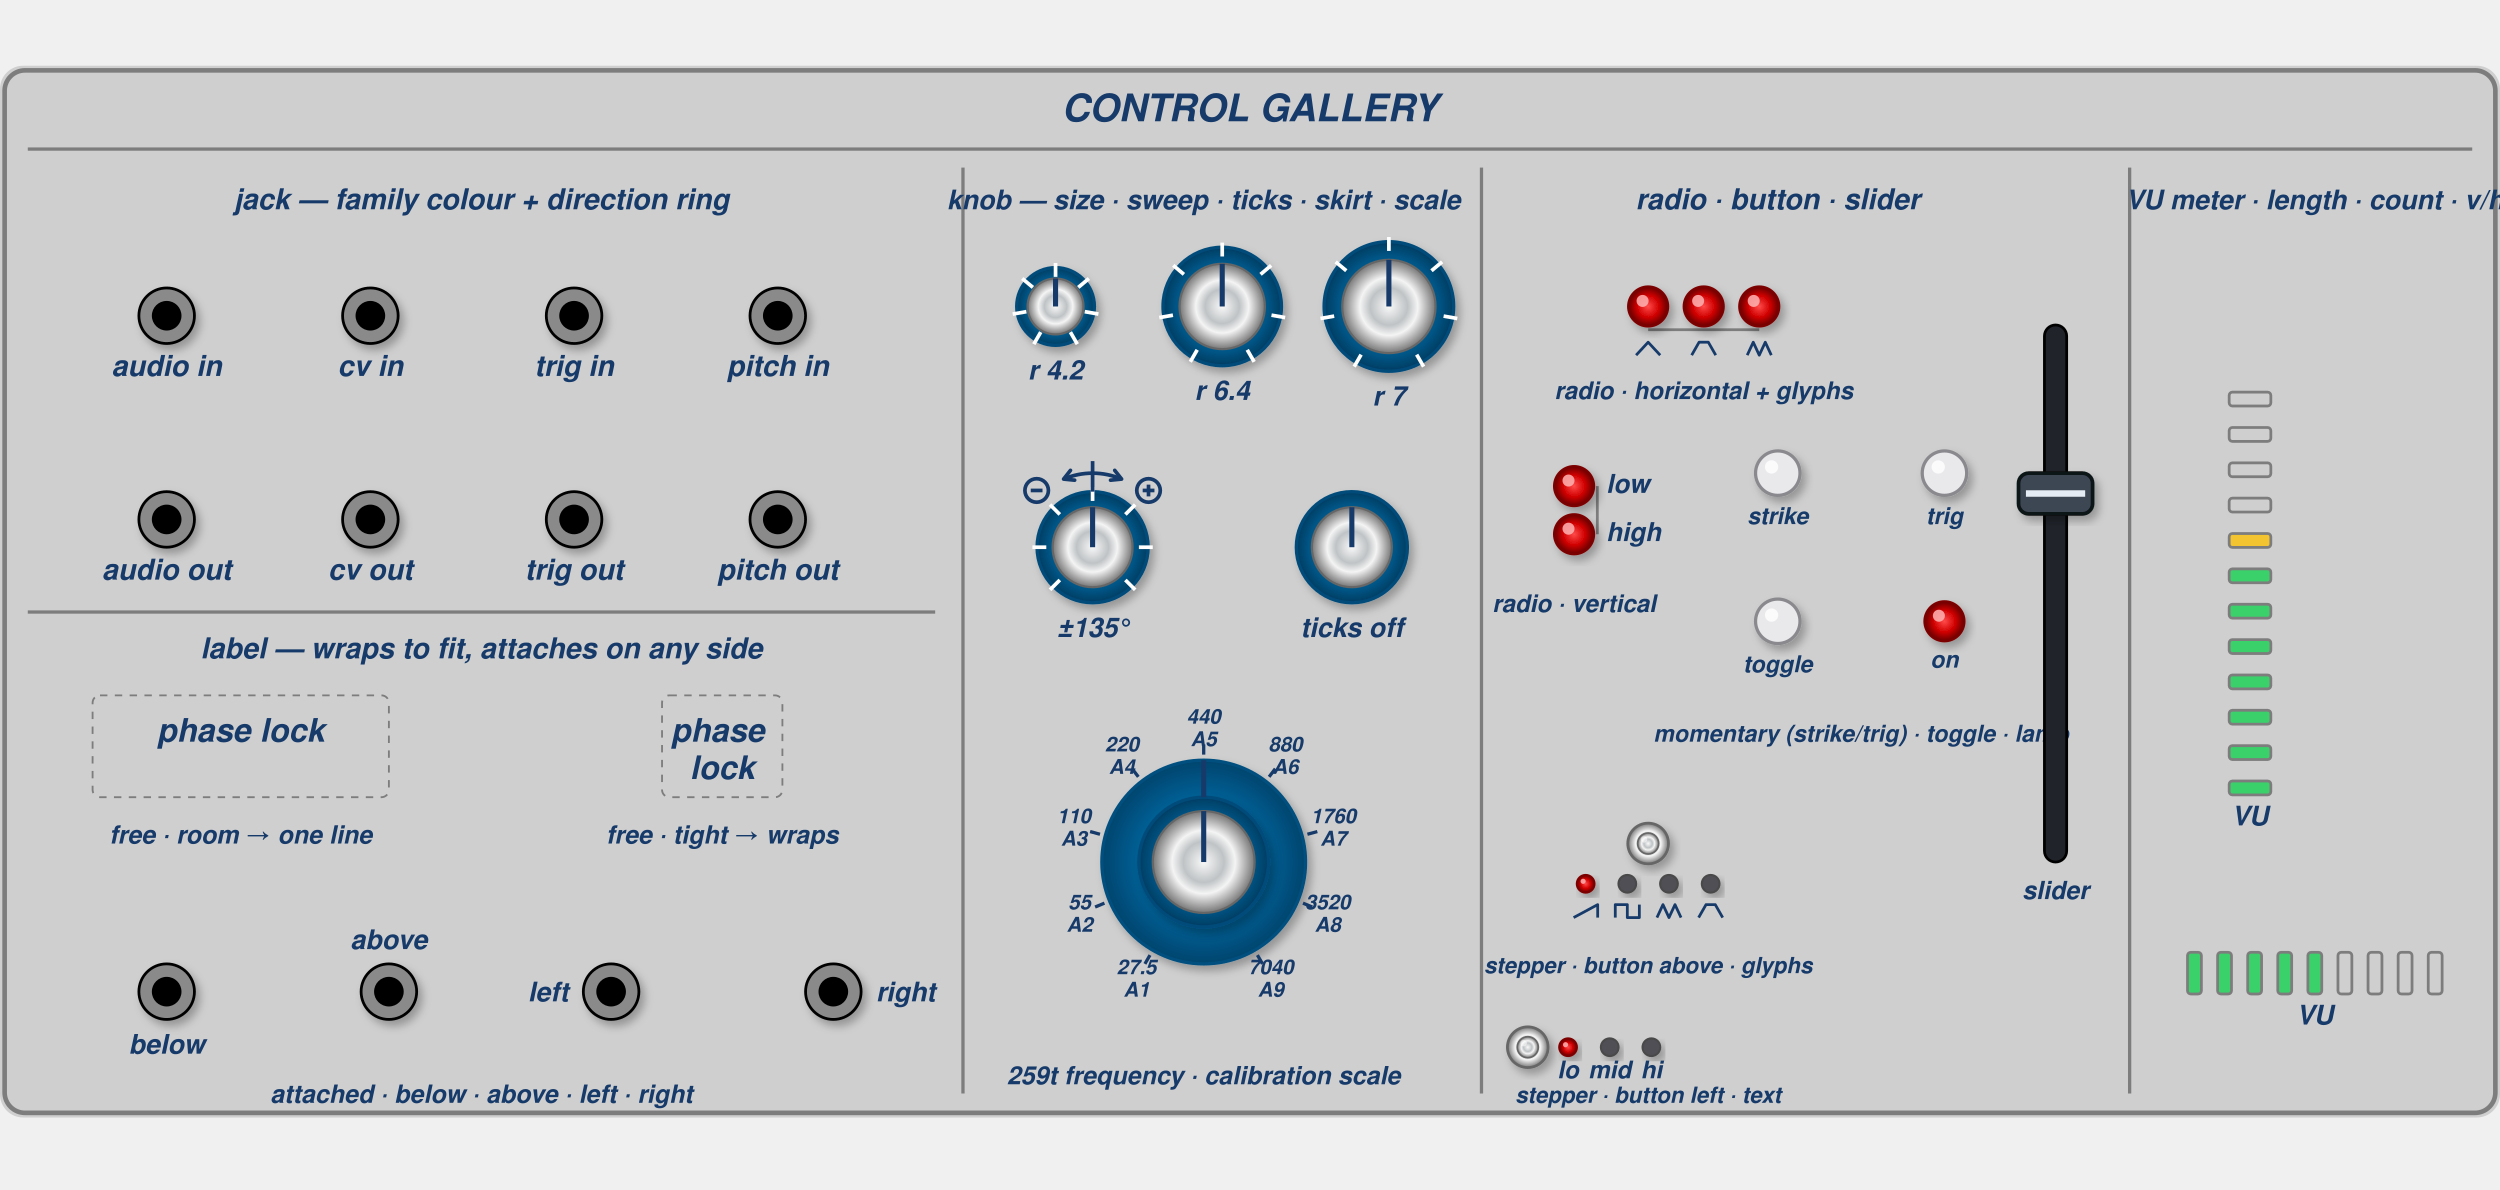
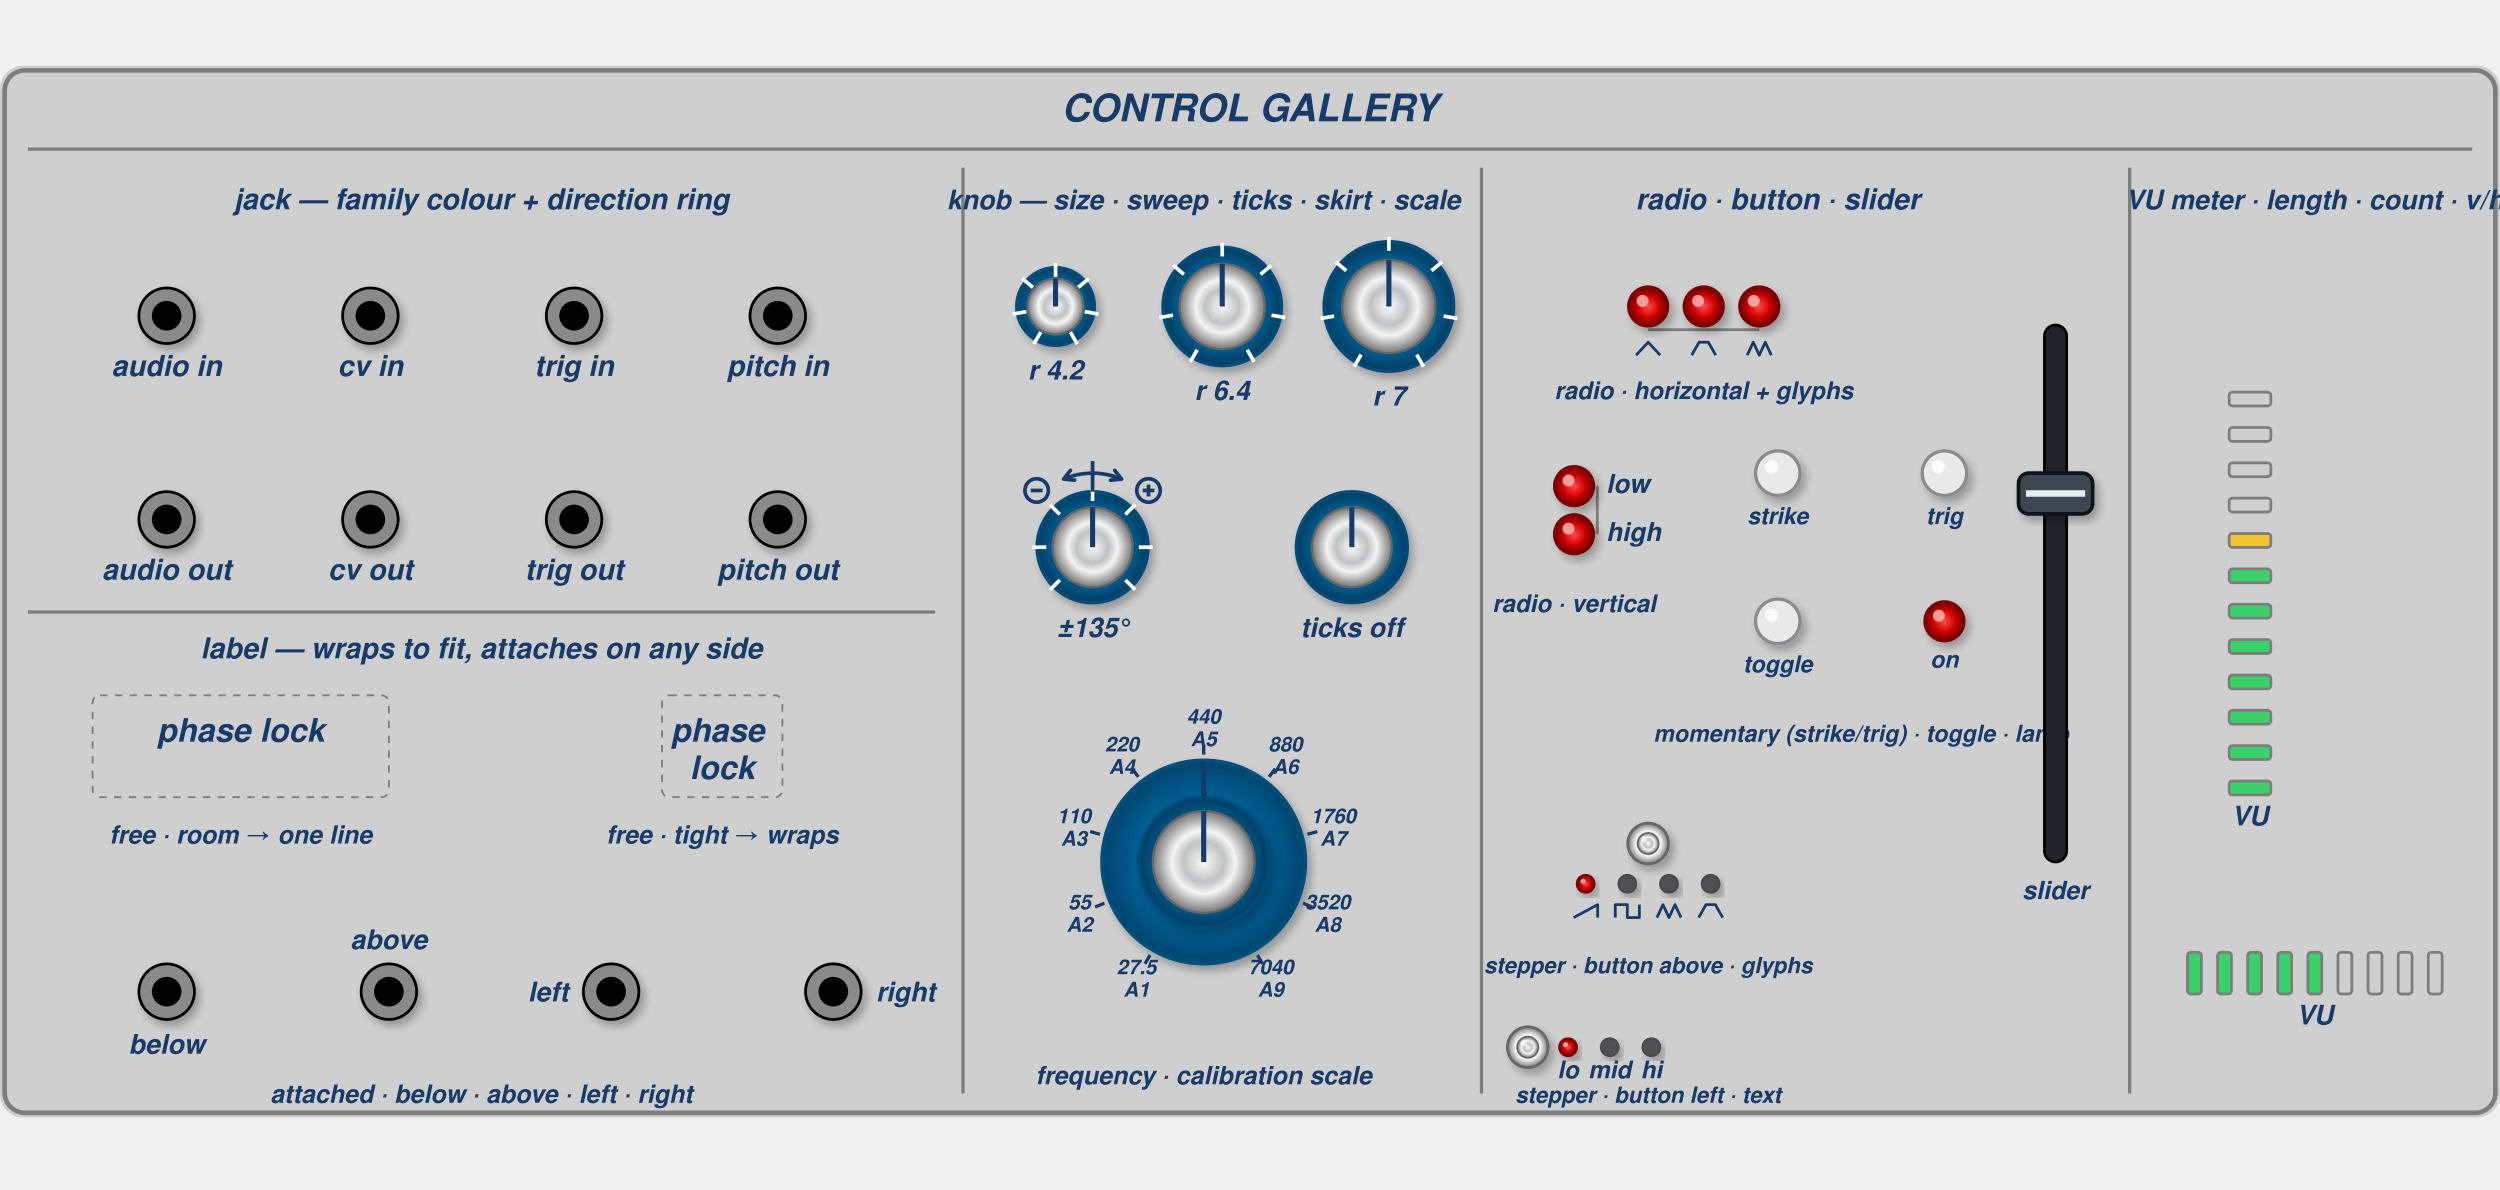
<svg xmlns="http://www.w3.org/2000/svg" width="270mm" height="128.5mm" viewBox="0 0 270 128.5" font-family="Arial Narrow, Helvetica, Arial, sans-serif">
  <defs>
    <filter id="softShadow" x="-30%" y="-30%" width="160%" height="160%">
      <feDropShadow dx="0.473" dy="0.592" stdDeviation="0.473" flood-color="#000" flood-opacity=".28" />
    </filter>
    <radialGradient id="blueRing">
      <stop offset="0" stop-color="#1688cc" />
      <stop offset="0.55" stop-color="#006da8" />
      <stop offset="1" stop-color="#003d62" />
    </radialGradient>
    <radialGradient id="blueDial">
      <stop offset="0" stop-color="#1d79b7" />
      <stop offset="0.6" stop-color="#00639a" />
      <stop offset="1" stop-color="#00456e" />
    </radialGradient>
    <radialGradient id="knobCap">
      <stop offset="0" stop-color="#f8f8f8" />
      <stop offset="0.4" stop-color="#bfc3c5" />
      <stop offset="0.62" stop-color="#f4f4f4" />
      <stop offset="1" stop-color="#777777" />
    </radialGradient>
    <radialGradient id="redLed">
      <stop offset="0" stop-color="#ff4a4a" />
      <stop offset="0.55" stop-color="#d00000" />
      <stop offset="1" stop-color="#650000" />
    </radialGradient>
  </defs>
  <g transform="translate(0 7.0994)">
    <rect x="0" y="0" width="270" height="113.591" rx="2.5" fill="#cfcfcf" />
    <rect x="0.5" y="0.5" width="269" height="112.591" rx="2.2" fill="none" stroke="#7d7d7d" stroke-width="0.5" />
    <text x="135" y="6" font-size="4.106" font-weight="700" font-style="italic" fill="#163a69" text-anchor="middle" font-family="Arial Narrow, Helvetica, Arial, sans-serif">CONTROL GALLERY</text>
    <line x1="3" y1="9" x2="267" y2="9" stroke="#7d7d7d" stroke-width="0.355" />
    <line x1="104" y1="11" x2="104" y2="111" stroke="#7d7d7d" stroke-width="0.355" />
    <line x1="160" y1="11" x2="160" y2="111" stroke="#7d7d7d" stroke-width="0.355" />
    <line x1="230" y1="11" x2="230" y2="111" stroke="#7d7d7d" stroke-width="0.355" />
    <text x="52" y="15.5" font-size="3.106" font-weight="700" font-style="italic" fill="#163a69" text-anchor="middle" font-family="Arial Narrow, Helvetica, Arial, sans-serif">jack — family colour + direction ring</text>
    <g data-wcoast-port="audioIn" data-wcoast-cx="18" data-wcoast-cy="27">
      <circle cx="18" cy="27" r="3" fill="#8a8a8a" stroke="#000000" stroke-width="0.3" filter="url(#softShadow)" />
      <circle cx="18" cy="27" r="1.6" fill="#000000" />
    </g>
    <text x="18" y="33.5" font-size="3.106" font-weight="700" font-style="italic" fill="#163a69" text-anchor="middle" font-family="Arial Narrow, Helvetica, Arial, sans-serif">audio in</text>
    <g data-wcoast-port="audioOut" data-wcoast-cx="18" data-wcoast-cy="49">
      <circle cx="18" cy="49" r="3" fill="#8a8a8a" stroke="#000000" stroke-width="0.3" filter="url(#softShadow)" />
      <circle cx="18" cy="49" r="1.6" fill="#000000" />
    </g>
    <text x="18" y="55.5" font-size="3.106" font-weight="700" font-style="italic" fill="#163a69" text-anchor="middle" font-family="Arial Narrow, Helvetica, Arial, sans-serif">audio out</text>
    <g data-wcoast-port="cvIn" data-wcoast-cx="40" data-wcoast-cy="27">
      <circle cx="40" cy="27" r="3" fill="#8a8a8a" stroke="#000000" stroke-width="0.3" filter="url(#softShadow)" />
      <circle cx="40" cy="27" r="1.6" fill="#000000" />
    </g>
    <text x="40" y="33.5" font-size="3.106" font-weight="700" font-style="italic" fill="#163a69" text-anchor="middle" font-family="Arial Narrow, Helvetica, Arial, sans-serif">cv in</text>
    <g data-wcoast-port="cvOut" data-wcoast-cx="40" data-wcoast-cy="49">
      <circle cx="40" cy="49" r="3" fill="#8a8a8a" stroke="#000000" stroke-width="0.3" filter="url(#softShadow)" />
      <circle cx="40" cy="49" r="1.6" fill="#000000" />
    </g>
    <text x="40" y="55.5" font-size="3.106" font-weight="700" font-style="italic" fill="#163a69" text-anchor="middle" font-family="Arial Narrow, Helvetica, Arial, sans-serif">cv out</text>
    <g data-wcoast-port="trigIn" data-wcoast-cx="62" data-wcoast-cy="27">
      <circle cx="62" cy="27" r="3" fill="#8a8a8a" stroke="#000000" stroke-width="0.3" filter="url(#softShadow)" />
      <circle cx="62" cy="27" r="1.6" fill="#000000" />
    </g>
    <text x="62" y="33.5" font-size="3.106" font-weight="700" font-style="italic" fill="#163a69" text-anchor="middle" font-family="Arial Narrow, Helvetica, Arial, sans-serif">trig in</text>
    <g data-wcoast-port="trigOut" data-wcoast-cx="62" data-wcoast-cy="49">
      <circle cx="62" cy="49" r="3" fill="#8a8a8a" stroke="#000000" stroke-width="0.3" filter="url(#softShadow)" />
      <circle cx="62" cy="49" r="1.6" fill="#000000" />
    </g>
    <text x="62" y="55.5" font-size="3.106" font-weight="700" font-style="italic" fill="#163a69" text-anchor="middle" font-family="Arial Narrow, Helvetica, Arial, sans-serif">trig out</text>
    <g data-wcoast-port="pitchIn" data-wcoast-cx="84" data-wcoast-cy="27">
      <circle cx="84" cy="27" r="3" fill="#8a8a8a" stroke="#000000" stroke-width="0.3" filter="url(#softShadow)" />
      <circle cx="84" cy="27" r="1.6" fill="#000000" />
    </g>
    <text x="84" y="33.5" font-size="3.106" font-weight="700" font-style="italic" fill="#163a69" text-anchor="middle" font-family="Arial Narrow, Helvetica, Arial, sans-serif">pitch in</text>
    <g data-wcoast-port="pitchOut" data-wcoast-cx="84" data-wcoast-cy="49">
      <circle cx="84" cy="49" r="3" fill="#8a8a8a" stroke="#000000" stroke-width="0.3" filter="url(#softShadow)" />
      <circle cx="84" cy="49" r="1.6" fill="#000000" />
    </g>
    <text x="84" y="55.5" font-size="3.106" font-weight="700" font-style="italic" fill="#163a69" text-anchor="middle" font-family="Arial Narrow, Helvetica, Arial, sans-serif">pitch out</text>
    <line x1="3" y1="59" x2="101" y2="59" stroke="#7d7d7d" stroke-width="0.355" />
    <text x="52" y="64" font-size="3.106" font-weight="700" font-style="italic" fill="#163a69" text-anchor="middle" font-family="Arial Narrow, Helvetica, Arial, sans-serif">label — wraps to fit, attaches on any side</text>
    <rect x="10.00" y="68" width="32" height="11" rx="0.8" fill="none" stroke="#7d7d7d" stroke-width="0.2" stroke-dasharray="0.8 0.8" />
    <text x="26" y="73" font-size="3.506" font-weight="700" font-style="italic" fill="#163a69" text-anchor="middle" font-family="Arial Narrow, Helvetica, Arial, sans-serif">phase lock</text>
    <text x="26" y="84" font-size="2.706" font-weight="700" font-style="italic" fill="#163a69" text-anchor="middle" font-family="Arial Narrow, Helvetica, Arial, sans-serif">free · room → one line</text>
    <rect x="71.50" y="68" width="13" height="11" rx="0.8" fill="none" stroke="#7d7d7d" stroke-width="0.2" stroke-dasharray="0.8 0.8" />
    <text x="78" y="73" font-size="3.506" font-weight="700" font-style="italic" fill="#163a69" text-anchor="middle" font-family="Arial Narrow, Helvetica, Arial, sans-serif">
      <tspan x="78" dy="0">phase</tspan>
      <tspan x="78" dy="4.03">lock</tspan>
    </text>
    <text x="78" y="84" font-size="2.706" font-weight="700" font-style="italic" fill="#163a69" text-anchor="middle" font-family="Arial Narrow, Helvetica, Arial, sans-serif">free · tight → wraps</text>
    <g data-wcoast-port="labelBelow" data-wcoast-cx="18" data-wcoast-cy="100">
      <circle cx="18" cy="100" r="3" fill="#8a8a8a" stroke="#000000" stroke-width="0.3" filter="url(#softShadow)" />
      <circle cx="18" cy="100" r="1.6" fill="#000000" />
    </g>
    <text x="18" y="106.692" font-size="2.906" font-weight="700" font-style="italic" fill="#163a69" text-anchor="middle" font-family="Arial Narrow, Helvetica, Arial, sans-serif">below</text>
    <g data-wcoast-port="labelAbove" data-wcoast-cx="42" data-wcoast-cy="100">
      <circle cx="42" cy="100" r="3" fill="#8a8a8a" stroke="#000000" stroke-width="0.3" filter="url(#softShadow)" />
      <circle cx="42" cy="100" r="1.6" fill="#000000" />
    </g>
    <text x="42" y="95.4" font-size="2.906" font-weight="700" font-style="italic" fill="#163a69" text-anchor="middle" font-family="Arial Narrow, Helvetica, Arial, sans-serif">above</text>
    <g data-wcoast-port="labelLeft" data-wcoast-cx="66" data-wcoast-cy="100">
      <circle cx="66" cy="100" r="3" fill="#8a8a8a" stroke="#000000" stroke-width="0.3" filter="url(#softShadow)" />
      <circle cx="66" cy="100" r="1.6" fill="#000000" />
    </g>
    <text x="61.4" y="101.046" font-size="2.906" font-weight="700" font-style="italic" fill="#163a69" text-anchor="end" font-family="Arial Narrow, Helvetica, Arial, sans-serif">left</text>
    <g data-wcoast-port="labelRight" data-wcoast-cx="90" data-wcoast-cy="100">
      <circle cx="90" cy="100" r="3" fill="#8a8a8a" stroke="#000000" stroke-width="0.3" filter="url(#softShadow)" />
      <circle cx="90" cy="100" r="1.6" fill="#000000" />
    </g>
    <text x="94.6" y="101.046" font-size="2.906" font-weight="700" font-style="italic" fill="#163a69" text-anchor="start" font-family="Arial Narrow, Helvetica, Arial, sans-serif">right</text>
    <text x="52" y="112" font-size="2.706" font-weight="700" font-style="italic" fill="#163a69" text-anchor="middle" font-family="Arial Narrow, Helvetica, Arial, sans-serif">attached · below · above · left · right</text>
    <text x="130" y="15.5" font-size="2.906" font-weight="700" font-style="italic" fill="#163a69" text-anchor="middle" font-family="Arial Narrow, Helvetica, Arial, sans-serif">knob — size · sweep · ticks · skirt · scale</text>
    <g data-wcoast-param="knobSmall" data-wcoast-cx="114" data-wcoast-cy="26" data-wcoast-angle-min="-150" data-wcoast-angle-max="150">
      <circle cx="114" cy="26" r="4.2" fill="url(#blueRing)" stroke="#004b7a" stroke-width="0.355" filter="url(#softShadow)" />
      <circle cx="114" cy="26" r="3.02" fill="url(#knobCap)" stroke="#666666" stroke-width="0.237" />
      <g data-wcoast-role="indicator">
        <line x1="112.40" y1="28.77" x2="111.65" y2="30.07" stroke="#ffffff" stroke-width="0.4" />
        <line x1="110.85" y1="26.56" x2="109.37" y2="26.82" stroke="#ffffff" stroke-width="0.4" />
        <line x1="111.55" y1="23.94" x2="110.40" y2="22.98" stroke="#ffffff" stroke-width="0.4" />
        <line x1="114.00" y1="22.80" x2="114.00" y2="21.30" stroke="#ffffff" stroke-width="0.4" />
        <line x1="116.45" y1="23.94" x2="117.60" y2="22.98" stroke="#ffffff" stroke-width="0.4" />
        <line x1="117.15" y1="26.56" x2="118.63" y2="26.82" stroke="#ffffff" stroke-width="0.4" />
        <line x1="115.60" y1="28.77" x2="116.35" y2="30.07" stroke="#ffffff" stroke-width="0.4" />
        <line x1="114" y1="26" x2="114" y2="22.98" stroke="#163a69" stroke-width="0.55" />
      </g>
    </g>
    <text x="114" y="33.892" font-size="2.906" font-weight="700" font-style="italic" fill="#163a69" text-anchor="middle" font-family="Arial Narrow, Helvetica, Arial, sans-serif">r 4.2</text>
    <g data-wcoast-param="knobMedium" data-wcoast-cx="132" data-wcoast-cy="26" data-wcoast-angle-min="-150" data-wcoast-angle-max="150">
      <circle cx="132" cy="26" r="6.4" fill="url(#blueRing)" stroke="#004b7a" stroke-width="0.355" filter="url(#softShadow)" />
      <circle cx="132" cy="26" r="4.61" fill="url(#knobCap)" stroke="#666666" stroke-width="0.237" />
      <g data-wcoast-role="indicator">
        <line x1="129.30" y1="30.68" x2="128.55" y2="31.98" stroke="#ffffff" stroke-width="0.4" />
        <line x1="126.68" y1="26.94" x2="125.20" y2="27.20" stroke="#ffffff" stroke-width="0.4" />
        <line x1="127.86" y1="22.53" x2="126.71" y2="21.56" stroke="#ffffff" stroke-width="0.4" />
        <line x1="132.00" y1="20.60" x2="132.00" y2="19.10" stroke="#ffffff" stroke-width="0.4" />
        <line x1="136.14" y1="22.53" x2="137.29" y2="21.56" stroke="#ffffff" stroke-width="0.4" />
        <line x1="137.32" y1="26.94" x2="138.80" y2="27.20" stroke="#ffffff" stroke-width="0.4" />
        <line x1="134.70" y1="30.68" x2="135.45" y2="31.98" stroke="#ffffff" stroke-width="0.4" />
        <line x1="132" y1="26" x2="132" y2="21.39" stroke="#163a69" stroke-width="0.55" />
      </g>
    </g>
    <text x="132" y="36.092" font-size="2.906" font-weight="700" font-style="italic" fill="#163a69" text-anchor="middle" font-family="Arial Narrow, Helvetica, Arial, sans-serif">r 6.4</text>
    <g data-wcoast-param="knobLarge" data-wcoast-cx="150" data-wcoast-cy="26" data-wcoast-angle-min="-150" data-wcoast-angle-max="150">
      <circle cx="150" cy="26" r="7" fill="url(#blueRing)" stroke="#004b7a" stroke-width="0.355" filter="url(#softShadow)" />
      <circle cx="150" cy="26" r="5.04" fill="url(#knobCap)" stroke="#666666" stroke-width="0.237" />
      <g data-wcoast-role="indicator">
        <line x1="147.00" y1="31.20" x2="146.25" y2="32.50" stroke="#ffffff" stroke-width="0.4" />
        <line x1="144.09" y1="27.04" x2="142.61" y2="27.30" stroke="#ffffff" stroke-width="0.4" />
        <line x1="145.40" y1="22.14" x2="144.25" y2="21.18" stroke="#ffffff" stroke-width="0.4" />
        <line x1="150.00" y1="20.00" x2="150.00" y2="18.50" stroke="#ffffff" stroke-width="0.4" />
        <line x1="154.60" y1="22.14" x2="155.75" y2="21.18" stroke="#ffffff" stroke-width="0.4" />
        <line x1="155.91" y1="27.04" x2="157.39" y2="27.30" stroke="#ffffff" stroke-width="0.4" />
        <line x1="153.00" y1="31.20" x2="153.75" y2="32.50" stroke="#ffffff" stroke-width="0.4" />
        <line x1="150" y1="26" x2="150" y2="20.96" stroke="#163a69" stroke-width="0.55" />
      </g>
    </g>
    <text x="150" y="36.692" font-size="2.906" font-weight="700" font-style="italic" fill="#163a69" text-anchor="middle" font-family="Arial Narrow, Helvetica, Arial, sans-serif">r 7</text>
    <g data-wcoast-param="knobDiv" data-wcoast-cx="118" data-wcoast-cy="52" data-wcoast-angle-min="-135" data-wcoast-angle-max="135">
      <circle cx="118" cy="52" r="6" fill="url(#blueRing)" stroke="#004b7a" stroke-width="0.355" filter="url(#softShadow)" />
      <circle cx="118" cy="52" r="4.32" fill="url(#knobCap)" stroke="#666666" stroke-width="0.237" />
      <g data-wcoast-role="indicator">
        <line x1="114.46" y1="55.54" x2="113.40" y2="56.60" stroke="#ffffff" stroke-width="0.4" />
        <line x1="113.00" y1="52.00" x2="111.50" y2="52.00" stroke="#ffffff" stroke-width="0.4" />
        <line x1="114.46" y1="48.46" x2="113.40" y2="47.40" stroke="#ffffff" stroke-width="0.4" />
        <line x1="118.00" y1="47.00" x2="118.00" y2="45.50" stroke="#ffffff" stroke-width="0.4" />
        <line x1="121.54" y1="48.46" x2="122.60" y2="47.40" stroke="#ffffff" stroke-width="0.4" />
        <line x1="123.00" y1="52.00" x2="124.50" y2="52.00" stroke="#ffffff" stroke-width="0.4" />
        <line x1="121.54" y1="55.54" x2="122.60" y2="56.60" stroke="#ffffff" stroke-width="0.4" />
        <line x1="118" y1="52" x2="118" y2="47.68" stroke="#163a69" stroke-width="0.55" />
      </g>
    </g>
    <text x="118" y="61.692" font-size="2.906" font-weight="700" font-style="italic" fill="#163a69" text-anchor="middle" font-family="Arial Narrow, Helvetica, Arial, sans-serif">±135°</text>
    <g>
      <path d="M 114.87 44.64 A 8.00 8.00 0 0 1 121.13 44.64" fill="none" stroke="#163a69" stroke-width="0.4" />
      <path d="M 114.87 44.64 l 1.19 0.12 M 114.87 44.64 l 0.74 -0.94" fill="none" stroke="#163a69" stroke-width="0.4" stroke-linecap="round" />
      <path d="M 121.13 44.64 l -0.74 -0.94 M 121.13 44.64 l -1.19 0.12" fill="none" stroke="#163a69" stroke-width="0.4" stroke-linecap="round" />
      <line x1="118" y1="46.00" x2="118" y2="42.70" stroke="#163a69" stroke-width="0.4" />
      <circle cx="111.96" cy="45.87" r="1.27" fill="none" stroke="#163a69" stroke-width="0.4" />
      <line x1="111.32" y1="45.87" x2="112.59" y2="45.87" stroke="#163a69" stroke-width="0.4" />
      <circle cx="124.04" cy="45.87" r="1.27" fill="none" stroke="#163a69" stroke-width="0.4" />
      <line x1="123.41" y1="45.87" x2="124.68" y2="45.87" stroke="#163a69" stroke-width="0.4" />
      <line x1="124.04" y1="45.24" x2="124.04" y2="46.51" stroke="#163a69" stroke-width="0.4" />
    </g>
    <g data-wcoast-param="knobBare" data-wcoast-cx="146" data-wcoast-cy="52" data-wcoast-angle-min="-150" data-wcoast-angle-max="150">
      <circle cx="146" cy="52" r="6" fill="url(#blueRing)" stroke="#004b7a" stroke-width="0.355" filter="url(#softShadow)" />
      <circle cx="146" cy="52" r="4.32" fill="url(#knobCap)" stroke="#666666" stroke-width="0.237" />
      <g data-wcoast-role="indicator">
        <line x1="146" y1="52" x2="146" y2="47.68" stroke="#163a69" stroke-width="0.55" />
      </g>
    </g>
    <text x="146" y="61.692" font-size="2.906" font-weight="700" font-style="italic" fill="#163a69" text-anchor="middle" font-family="Arial Narrow, Helvetica, Arial, sans-serif">ticks off</text>
    <g data-wcoast-param="knobSkirt" data-wcoast-cx="130" data-wcoast-cy="86" data-wcoast-angle-min="-150" data-wcoast-angle-max="150">
      <circle cx="130" cy="86" r="11" fill="url(#blueDial)" stroke="#00507f" stroke-width="0.355" filter="url(#softShadow)" />
      <circle cx="130" cy="86" r="7" fill="url(#blueRing)" stroke="#004b7a" stroke-width="0.355" filter="url(#softShadow)" />
      <circle cx="130" cy="86" r="5.5" fill="url(#knobCap)" stroke="#666666" stroke-width="0.237" />
      <line x1="124.20" y1="96.05" x2="123.65" y2="97.00" stroke="#163a69" stroke-width="0.355" />
      <text x="122.75" y="98.116" font-size="2.206" font-weight="700" font-style="italic" fill="#163a69" text-anchor="middle" font-family="Arial Narrow, Helvetica, Arial, sans-serif">27.5</text>
      <text x="122.75" y="100.543" font-size="2.206" font-weight="700" font-style="italic" fill="#163a69" text-anchor="middle" font-family="Arial Narrow, Helvetica, Arial, sans-serif">A1</text>
      <line x1="119.28" y1="90.44" x2="118.27" y2="90.86" stroke="#163a69" stroke-width="0.355" />
      <text x="116.604" y="91.108" font-size="2.206" font-weight="700" font-style="italic" fill="#163a69" text-anchor="middle" font-family="Arial Narrow, Helvetica, Arial, sans-serif">55</text>
      <text x="116.604" y="93.534" font-size="2.206" font-weight="700" font-style="italic" fill="#163a69" text-anchor="middle" font-family="Arial Narrow, Helvetica, Arial, sans-serif">A2</text>
      <line x1="118.80" y1="83.00" x2="117.73" y2="82.71" stroke="#163a69" stroke-width="0.355" />
      <text x="115.994" y="81.806" font-size="2.206" font-weight="700" font-style="italic" fill="#163a69" text-anchor="middle" font-family="Arial Narrow, Helvetica, Arial, sans-serif">110</text>
      <text x="115.994" y="84.233" font-size="2.206" font-weight="700" font-style="italic" fill="#163a69" text-anchor="middle" font-family="Arial Narrow, Helvetica, Arial, sans-serif">A3</text>
      <line x1="122.94" y1="76.80" x2="122.27" y2="75.92" stroke="#163a69" stroke-width="0.355" />
      <text x="121.173" y="74.055" font-size="2.206" font-weight="700" font-style="italic" fill="#163a69" text-anchor="middle" font-family="Arial Narrow, Helvetica, Arial, sans-serif">220</text>
      <text x="121.173" y="76.482" font-size="2.206" font-weight="700" font-style="italic" fill="#163a69" text-anchor="middle" font-family="Arial Narrow, Helvetica, Arial, sans-serif">A4</text>
      <line x1="130.00" y1="74.40" x2="130.00" y2="73.30" stroke="#163a69" stroke-width="0.355" />
      <text x="130" y="71.059" font-size="2.206" font-weight="700" font-style="italic" fill="#163a69" text-anchor="middle" font-family="Arial Narrow, Helvetica, Arial, sans-serif">440</text>
      <text x="130" y="73.485" font-size="2.206" font-weight="700" font-style="italic" fill="#163a69" text-anchor="middle" font-family="Arial Narrow, Helvetica, Arial, sans-serif">A5</text>
      <line x1="137.06" y1="76.80" x2="137.73" y2="75.92" stroke="#163a69" stroke-width="0.355" />
      <text x="138.827" y="74.055" font-size="2.206" font-weight="700" font-style="italic" fill="#163a69" text-anchor="middle" font-family="Arial Narrow, Helvetica, Arial, sans-serif">880</text>
      <text x="138.827" y="76.482" font-size="2.206" font-weight="700" font-style="italic" fill="#163a69" text-anchor="middle" font-family="Arial Narrow, Helvetica, Arial, sans-serif">A6</text>
      <line x1="141.20" y1="83.00" x2="142.27" y2="82.71" stroke="#163a69" stroke-width="0.355" />
      <text x="144.006" y="81.806" font-size="2.206" font-weight="700" font-style="italic" fill="#163a69" text-anchor="middle" font-family="Arial Narrow, Helvetica, Arial, sans-serif">1760</text>
      <text x="144.006" y="84.233" font-size="2.206" font-weight="700" font-style="italic" fill="#163a69" text-anchor="middle" font-family="Arial Narrow, Helvetica, Arial, sans-serif">A7</text>
      <line x1="140.72" y1="90.44" x2="141.73" y2="90.86" stroke="#163a69" stroke-width="0.355" />
      <text x="143.396" y="91.108" font-size="2.206" font-weight="700" font-style="italic" fill="#163a69" text-anchor="middle" font-family="Arial Narrow, Helvetica, Arial, sans-serif">3520</text>
      <text x="143.396" y="93.534" font-size="2.206" font-weight="700" font-style="italic" fill="#163a69" text-anchor="middle" font-family="Arial Narrow, Helvetica, Arial, sans-serif">A8</text>
      <line x1="135.80" y1="96.05" x2="136.35" y2="97.00" stroke="#163a69" stroke-width="0.355" />
      <text x="137.25" y="98.116" font-size="2.206" font-weight="700" font-style="italic" fill="#163a69" text-anchor="middle" font-family="Arial Narrow, Helvetica, Arial, sans-serif">7040</text>
      <text x="137.25" y="100.543" font-size="2.206" font-weight="700" font-style="italic" fill="#163a69" text-anchor="middle" font-family="Arial Narrow, Helvetica, Arial, sans-serif">A9</text>
      <g data-wcoast-role="indicator">
        <line x1="130" y1="86" x2="130" y2="80.50" stroke="#163a69" stroke-width="0.55" />
        <line x1="130" y1="79.00" x2="130" y2="75.00" stroke="#163a69" stroke-width="0.55" />
      </g>
    </g>
-     <text x="130" y="110" font-size="2.706" font-weight="700" font-style="italic" fill="#163a69" text-anchor="middle" font-family="Arial Narrow, Helvetica, Arial, sans-serif">259t frequency · calibration scale</text>
+     <text x="130" y="110" font-size="2.706" font-weight="700" font-style="italic" fill="#163a69" text-anchor="middle" font-family="Arial Narrow, Helvetica, Arial, sans-serif">frequency · calibration scale</text>
    <text x="192" y="15.5" font-size="3.106" font-weight="700" font-style="italic" fill="#163a69" text-anchor="middle" font-family="Arial Narrow, Helvetica, Arial, sans-serif">radio · button · slider</text>
    <g data-wcoast-param="radioMode">
      <line x1="178.00" y1="28.51" x2="190.00" y2="28.51" stroke="#7d7d7d" stroke-width="0.3" />
      <circle cx="178" cy="26" r="2.16" fill="url(#redLed)" stroke="#7c0000" stroke-width="0.237" filter="url(#softShadow)" data-wcoast-role="step-indicator" data-wcoast-step="transient" />
      <circle cx="177.40" cy="25.40" r="0.65" fill="#ffb4b4" opacity="0.85" pointer-events="none" />
      <polyline points="176.70,31.26 178,29.86 179.30,31.26" fill="none" stroke="#163a69" stroke-width="0.3" stroke-linejoin="round" />
      <circle cx="184" cy="26" r="2.16" fill="url(#redLed)" stroke="#7c0000" stroke-width="0.237" filter="url(#softShadow)" data-wcoast-role="step-indicator" data-wcoast-step="sustained" />
      <circle cx="183.40" cy="25.40" r="0.65" fill="#ffb4b4" opacity="0.85" pointer-events="none" />
      <polyline points="182.70,31.26 183.50,29.86 184.50,29.86 185.30,31.26" fill="none" stroke="#163a69" stroke-width="0.3" stroke-linejoin="round" />
      <circle cx="190" cy="26" r="2.16" fill="url(#redLed)" stroke="#7c0000" stroke-width="0.237" filter="url(#softShadow)" data-wcoast-role="step-indicator" data-wcoast-step="cyclic" />
      <circle cx="189.40" cy="25.40" r="0.65" fill="#ffb4b4" opacity="0.85" pointer-events="none" />
      <polyline points="188.70,31.26 189.35,29.86 190,31.26 190.65,29.86 191.30,31.26" fill="none" stroke="#163a69" stroke-width="0.3" stroke-linejoin="round" />
    </g>
    <text x="184" y="36" font-size="2.606" font-weight="700" font-style="italic" fill="#163a69" text-anchor="middle" font-family="Arial Narrow, Helvetica, Arial, sans-serif">radio · horizontal + glyphs</text>
    <g data-wcoast-param="radioRange">
      <line x1="172.51" y1="45.40" x2="172.51" y2="50.60" stroke="#7d7d7d" stroke-width="0.3" />
      <circle cx="170" cy="45.4" r="2.16" fill="url(#redLed)" stroke="#7c0000" stroke-width="0.237" filter="url(#softShadow)" data-wcoast-role="step-indicator" data-wcoast-step="low" />
      <circle cx="169.40" cy="44.80" r="0.65" fill="#ffb4b4" opacity="0.85" pointer-events="none" />
      <text x="173.46" y="46.135" font-size="2.806" font-weight="700" font-style="italic" fill="#163a69" text-anchor="start" font-family="Arial Narrow, Helvetica, Arial, sans-serif">low</text>
      <circle cx="170" cy="50.6" r="2.16" fill="url(#redLed)" stroke="#7c0000" stroke-width="0.237" filter="url(#softShadow)" data-wcoast-role="step-indicator" data-wcoast-step="high" />
      <circle cx="169.40" cy="50.00" r="0.65" fill="#ffb4b4" opacity="0.85" pointer-events="none" />
      <text x="173.46" y="51.335" font-size="2.806" font-weight="700" font-style="italic" fill="#163a69" text-anchor="start" font-family="Arial Narrow, Helvetica, Arial, sans-serif">high</text>
    </g>
    <text x="170" y="59" font-size="2.606" font-weight="700" font-style="italic" fill="#163a69" text-anchor="middle" font-family="Arial Narrow, Helvetica, Arial, sans-serif">radio · vertical</text>
    <g data-wcoast-param="btnStrike">
      <circle cx="192" cy="44" r="2.4" fill="#e9e9ec" stroke="#8a8a8e" stroke-width="0.35" filter="url(#softShadow)" data-wcoast-role="step-indicator" data-wcoast-step="on" />
      <circle cx="191.33" cy="43.33" r="0.72" fill="#ffffff" opacity="0.8" pointer-events="none" />
    </g>
    <text x="192" y="49.5" font-size="2.506" font-weight="700" font-style="italic" fill="#163a69" text-anchor="middle" font-family="Arial Narrow, Helvetica, Arial, sans-serif">strike</text>
    <g data-wcoast-param="btnTrig">
      <circle cx="210" cy="44" r="2.4" fill="#e9e9ec" stroke="#8a8a8e" stroke-width="0.35" filter="url(#softShadow)" data-wcoast-role="step-indicator" data-wcoast-step="on" />
      <circle cx="209.33" cy="43.33" r="0.72" fill="#ffffff" opacity="0.8" pointer-events="none" />
    </g>
    <text x="210" y="49.5" font-size="2.506" font-weight="700" font-style="italic" fill="#163a69" text-anchor="middle" font-family="Arial Narrow, Helvetica, Arial, sans-serif">trig</text>
    <g data-wcoast-param="btnToggle">
      <circle cx="192" cy="60" r="2.4" fill="#e9e9ec" stroke="#8a8a8e" stroke-width="0.35" filter="url(#softShadow)" data-wcoast-role="step-indicator" data-wcoast-step="on" />
      <circle cx="191.33" cy="59.33" r="0.72" fill="#ffffff" opacity="0.8" pointer-events="none" />
    </g>
    <text x="192" y="65.5" font-size="2.506" font-weight="700" font-style="italic" fill="#163a69" text-anchor="middle" font-family="Arial Narrow, Helvetica, Arial, sans-serif">toggle</text>
    <g data-wcoast-param="btnOn">
      <circle cx="210" cy="60" r="2.16" fill="url(#redLed)" stroke="#7c0000" stroke-width="0.237" filter="url(#softShadow)" data-wcoast-role="step-indicator" data-wcoast-step="on" />
      <circle cx="209.40" cy="59.40" r="0.65" fill="#ffb4b4" opacity="0.85" pointer-events="none" />
    </g>
    <text x="210" y="65" font-size="2.506" font-weight="700" font-style="italic" fill="#163a69" text-anchor="middle" font-family="Arial Narrow, Helvetica, Arial, sans-serif">on</text>
    <text x="201" y="73" font-size="2.506" font-weight="700" font-style="italic" fill="#163a69" text-anchor="middle" font-family="Arial Narrow, Helvetica, Arial, sans-serif">momentary (strike/trig) · toggle · lamp</text>
    <g data-wcoast-param="stepWave">
      <circle cx="178" cy="84" r="2.2" fill="url(#knobCap)" stroke="#666666" stroke-width="0.3" filter="url(#softShadow)" data-wcoast-role="stepper" style="cursor:pointer" />
      <circle cx="178" cy="84" r="1.14" fill="url(#knobCap)" stroke="#666666" stroke-width="0.18" pointer-events="none" />
      <circle cx="177.56" cy="83.56" r="0.35" fill="#ffffff" opacity="0.55" pointer-events="none" />
      <circle cx="171.25" cy="88.35" r="0.95" fill="url(#redLed)" stroke="#7c0000" stroke-width="0.237" filter="url(#softShadow)" data-wcoast-role="step-indicator" data-wcoast-step="sawtooth" />
      <circle cx="170.98" cy="88.08" r="0.28" fill="#ffb4b4" opacity="0.85" pointer-events="none" />
      <polyline points="169.95,92.00 172.55,90.60 172.55,92.00" fill="none" stroke="#163a69" stroke-width="0.3" stroke-linejoin="round" />
      <circle cx="175.75" cy="88.35" r="0.95" fill="#505055" stroke="#4a4a4a" stroke-width="0.237" filter="url(#softShadow)" data-wcoast-role="step-indicator" data-wcoast-step="square" />
      <circle cx="175.48" cy="88.08" r="0.28" fill="#ffb4b4" opacity="0" pointer-events="none" />
      <path d="M 174.45 92.00 L 174.45 90.60 L 175.75 90.60 L 175.75 92.00 L 177.05 92.00 L 177.05 90.60" fill="none" stroke="#163a69" stroke-width="0.3" stroke-linejoin="round" />
      <circle cx="180.25" cy="88.35" r="0.95" fill="#505055" stroke="#4a4a4a" stroke-width="0.237" filter="url(#softShadow)" data-wcoast-role="step-indicator" data-wcoast-step="triangle" />
      <circle cx="179.98" cy="88.08" r="0.28" fill="#ffb4b4" opacity="0" pointer-events="none" />
      <polyline points="178.95,92.00 179.60,90.60 180.25,92.00 180.90,90.60 181.55,92.00" fill="none" stroke="#163a69" stroke-width="0.3" stroke-linejoin="round" />
      <circle cx="184.75" cy="88.35" r="0.95" fill="#505055" stroke="#4a4a4a" stroke-width="0.237" filter="url(#softShadow)" data-wcoast-role="step-indicator" data-wcoast-step="sustained" />
      <circle cx="184.48" cy="88.08" r="0.28" fill="#ffb4b4" opacity="0" pointer-events="none" />
      <polyline points="183.45,92.00 184.25,90.60 185.25,90.60 186.05,92.00" fill="none" stroke="#163a69" stroke-width="0.3" stroke-linejoin="round" />
    </g>
    <text x="178" y="98" font-size="2.406" font-weight="700" font-style="italic" fill="#163a69" text-anchor="middle" font-family="Arial Narrow, Helvetica, Arial, sans-serif">stepper · button above · glyphs</text>
    <g data-wcoast-param="stepRange">
      <circle cx="165" cy="106" r="2.2" fill="url(#knobCap)" stroke="#666666" stroke-width="0.3" filter="url(#softShadow)" data-wcoast-role="stepper" style="cursor:pointer" />
      <circle cx="165" cy="106" r="1.14" fill="url(#knobCap)" stroke="#666666" stroke-width="0.18" pointer-events="none" />
      <circle cx="164.56" cy="105.56" r="0.35" fill="#ffffff" opacity="0.55" pointer-events="none" />
      <circle cx="169.35" cy="106" r="0.95" fill="url(#redLed)" stroke="#7c0000" stroke-width="0.237" filter="url(#softShadow)" data-wcoast-role="step-indicator" data-wcoast-step="lo" />
      <circle cx="169.08" cy="105.73" r="0.28" fill="#ffb4b4" opacity="0.85" pointer-events="none" />
      <text x="169.35" y="109.35" font-size="2.606" font-weight="700" font-style="italic" fill="#163a69" text-anchor="middle" font-family="Arial Narrow, Helvetica, Arial, sans-serif">lo</text>
      <circle cx="173.85" cy="106" r="0.95" fill="#505055" stroke="#4a4a4a" stroke-width="0.237" filter="url(#softShadow)" data-wcoast-role="step-indicator" data-wcoast-step="mid" />
      <circle cx="173.58" cy="105.73" r="0.28" fill="#ffb4b4" opacity="0" pointer-events="none" />
      <text x="173.85" y="109.35" font-size="2.606" font-weight="700" font-style="italic" fill="#163a69" text-anchor="middle" font-family="Arial Narrow, Helvetica, Arial, sans-serif">mid</text>
      <circle cx="178.35" cy="106" r="0.95" fill="#505055" stroke="#4a4a4a" stroke-width="0.237" filter="url(#softShadow)" data-wcoast-role="step-indicator" data-wcoast-step="hi" />
      <circle cx="178.08" cy="105.73" r="0.28" fill="#ffb4b4" opacity="0" pointer-events="none" />
      <text x="178.35" y="109.35" font-size="2.606" font-weight="700" font-style="italic" fill="#163a69" text-anchor="middle" font-family="Arial Narrow, Helvetica, Arial, sans-serif">hi</text>
    </g>
    <text x="178" y="112" font-size="2.406" font-weight="700" font-style="italic" fill="#163a69" text-anchor="middle" font-family="Arial Narrow, Helvetica, Arial, sans-serif">stepper · button left · text</text>
    <g data-wcoast-param="sliderLevel" data-wcoast-role="slider" data-wcoast-cx="222" data-wcoast-top="30" data-wcoast-bot="84">
      <rect x="220.80" y="28.00" width="2.4" height="58.00" rx="1.2" fill="#20242a" stroke="#000000" stroke-width="0.3" />
      <g data-wcoast-role="handle" transform="translate(0 -10.800)">
        <rect x="218.00" y="54.80" width="8" height="4.4" rx="1.1" fill="#3c4653" stroke="#0d1218" stroke-width="0.4" filter="url(#softShadow)" />
        <line x1="218.80" y1="57" x2="225.20" y2="57" stroke="#e6ecf3" stroke-width="0.7" />
      </g>
    </g>
    <text x="222" y="90" font-size="2.706" font-weight="700" font-style="italic" fill="#163a69" text-anchor="middle" font-family="Arial Narrow, Helvetica, Arial, sans-serif">slider</text>
    <text x="250" y="15.5" font-size="2.906" font-weight="700" font-style="italic" fill="#163a69" text-anchor="middle" font-family="Arial Narrow, Helvetica, Arial, sans-serif">VU meter · length · count · v/h</text>
    <g data-wcoast-role="vu" data-wcoast-chan="A">
      <rect x="240.75" y="77.25" width="4.5" height="1.5" rx="0.35" fill="#3ad16b" stroke="#7d7d7d" stroke-width="0.3" data-wcoast-seg="0" />
      <rect x="240.75" y="73.43" width="4.5" height="1.5" rx="0.35" fill="#3ad16b" stroke="#7d7d7d" stroke-width="0.3" data-wcoast-seg="1" />
      <rect x="240.75" y="69.61" width="4.5" height="1.5" rx="0.35" fill="#3ad16b" stroke="#7d7d7d" stroke-width="0.3" data-wcoast-seg="2" />
      <rect x="240.75" y="65.80" width="4.5" height="1.5" rx="0.35" fill="#3ad16b" stroke="#7d7d7d" stroke-width="0.3" data-wcoast-seg="3" />
      <rect x="240.75" y="61.98" width="4.5" height="1.5" rx="0.35" fill="#3ad16b" stroke="#7d7d7d" stroke-width="0.3" data-wcoast-seg="4" />
      <rect x="240.75" y="58.16" width="4.5" height="1.5" rx="0.35" fill="#3ad16b" stroke="#7d7d7d" stroke-width="0.3" data-wcoast-seg="5" />
      <rect x="240.75" y="54.34" width="4.5" height="1.5" rx="0.35" fill="#3ad16b" stroke="#7d7d7d" stroke-width="0.3" data-wcoast-seg="6" />
      <rect x="240.75" y="50.52" width="4.5" height="1.5" rx="0.35" fill="#f4c430" stroke="#7d7d7d" stroke-width="0.3" data-wcoast-seg="7" />
      <rect x="240.75" y="46.70" width="4.5" height="1.5" rx="0.35" fill="none" stroke="#7d7d7d" stroke-width="0.3" data-wcoast-seg="8" />
      <rect x="240.75" y="42.89" width="4.5" height="1.5" rx="0.35" fill="none" stroke="#7d7d7d" stroke-width="0.3" data-wcoast-seg="9" />
      <rect x="240.75" y="39.07" width="4.5" height="1.5" rx="0.35" fill="none" stroke="#7d7d7d" stroke-width="0.3" data-wcoast-seg="10" />
      <rect x="240.75" y="35.25" width="4.5" height="1.5" rx="0.35" fill="none" stroke="#7d7d7d" stroke-width="0.3" data-wcoast-seg="11" />
    </g>
    <text x="243" y="82.05" font-size="2.906" font-weight="700" font-style="italic" fill="#163a69" text-anchor="middle" font-family="Arial Narrow, Helvetica, Arial, sans-serif">VU</text>
    <g data-wcoast-role="vu" data-wcoast-chan="B">
      <rect x="236.25" y="95.75" width="1.5" height="4.5" rx="0.35" fill="#3ad16b" stroke="#7d7d7d" stroke-width="0.3" data-wcoast-seg="0" />
      <rect x="239.50" y="95.75" width="1.5" height="4.5" rx="0.35" fill="#3ad16b" stroke="#7d7d7d" stroke-width="0.3" data-wcoast-seg="1" />
      <rect x="242.75" y="95.75" width="1.5" height="4.5" rx="0.35" fill="#3ad16b" stroke="#7d7d7d" stroke-width="0.3" data-wcoast-seg="2" />
      <rect x="246.00" y="95.75" width="1.5" height="4.5" rx="0.35" fill="#3ad16b" stroke="#7d7d7d" stroke-width="0.3" data-wcoast-seg="3" />
      <rect x="249.25" y="95.75" width="1.5" height="4.5" rx="0.35" fill="#3ad16b" stroke="#7d7d7d" stroke-width="0.3" data-wcoast-seg="4" />
      <rect x="252.50" y="95.75" width="1.5" height="4.5" rx="0.35" fill="none" stroke="#7d7d7d" stroke-width="0.3" data-wcoast-seg="5" />
      <rect x="255.75" y="95.75" width="1.5" height="4.5" rx="0.35" fill="none" stroke="#7d7d7d" stroke-width="0.3" data-wcoast-seg="6" />
      <rect x="259.00" y="95.75" width="1.5" height="4.5" rx="0.35" fill="none" stroke="#7d7d7d" stroke-width="0.3" data-wcoast-seg="7" />
      <rect x="262.25" y="95.75" width="1.5" height="4.5" rx="0.35" fill="none" stroke="#7d7d7d" stroke-width="0.3" data-wcoast-seg="8" />
    </g>
    <text x="250" y="103.55" font-size="2.906" font-weight="700" font-style="italic" fill="#163a69" text-anchor="middle" font-family="Arial Narrow, Helvetica, Arial, sans-serif">VU</text>
  </g>
</svg>
